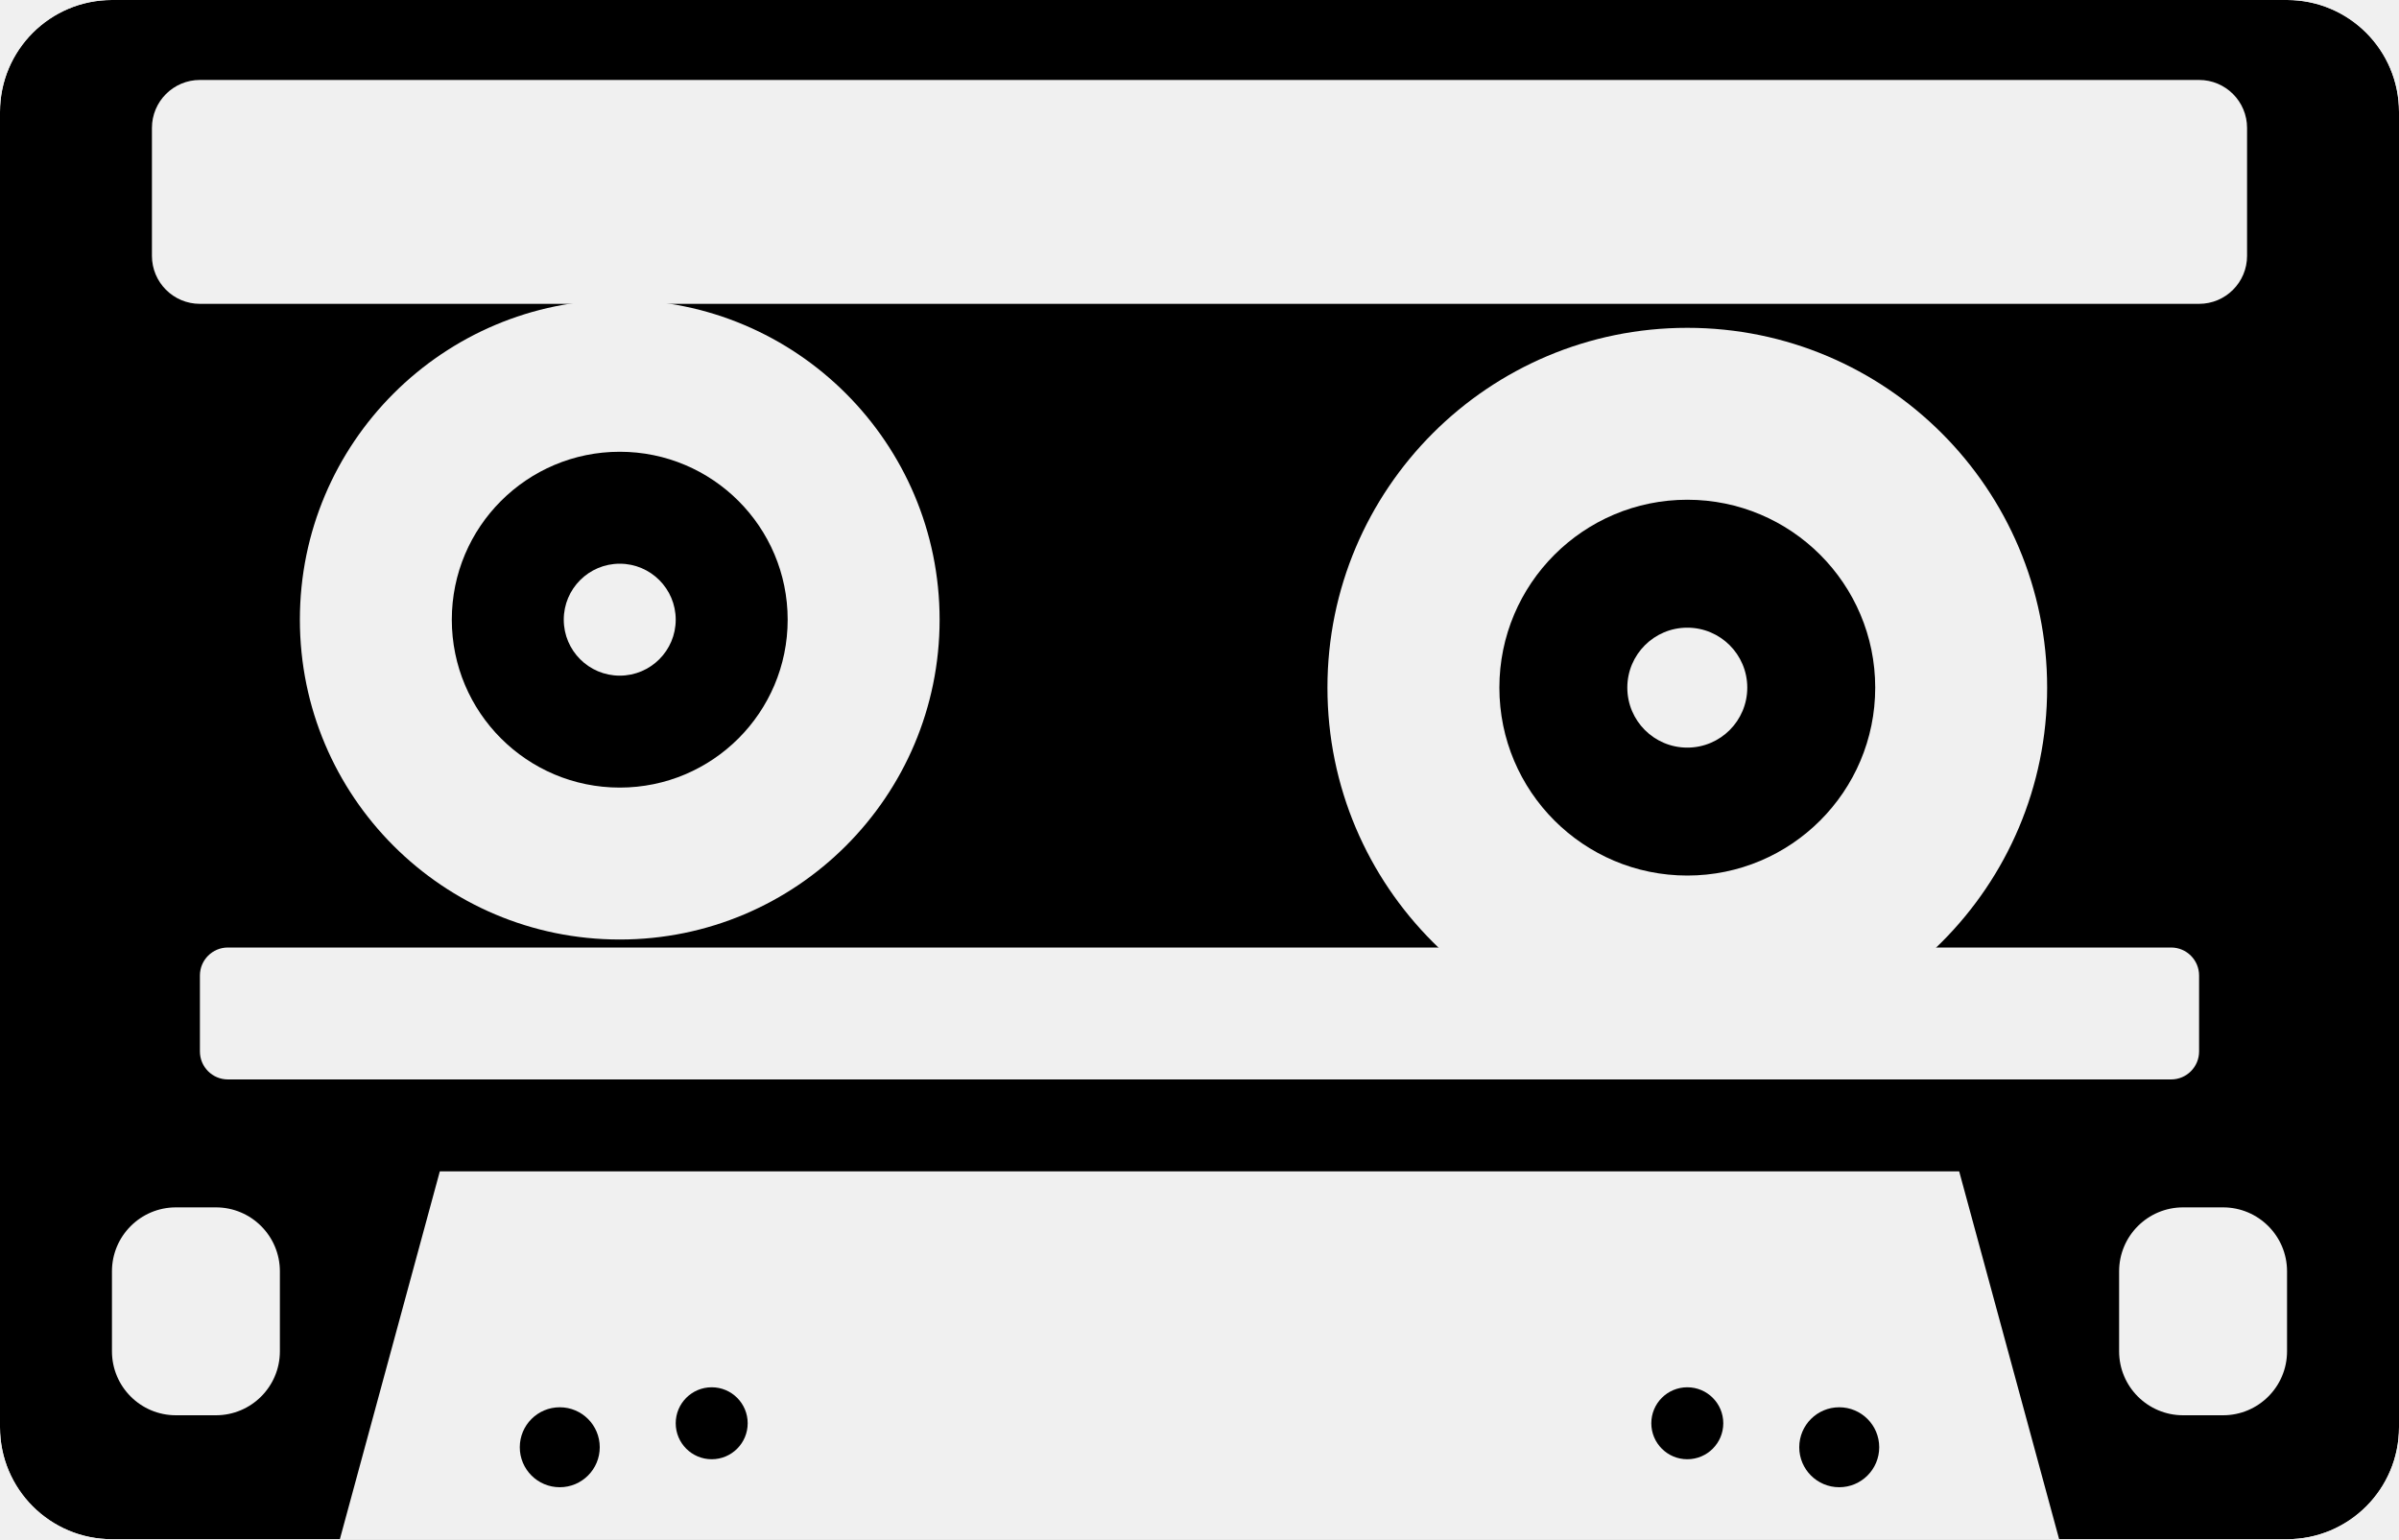
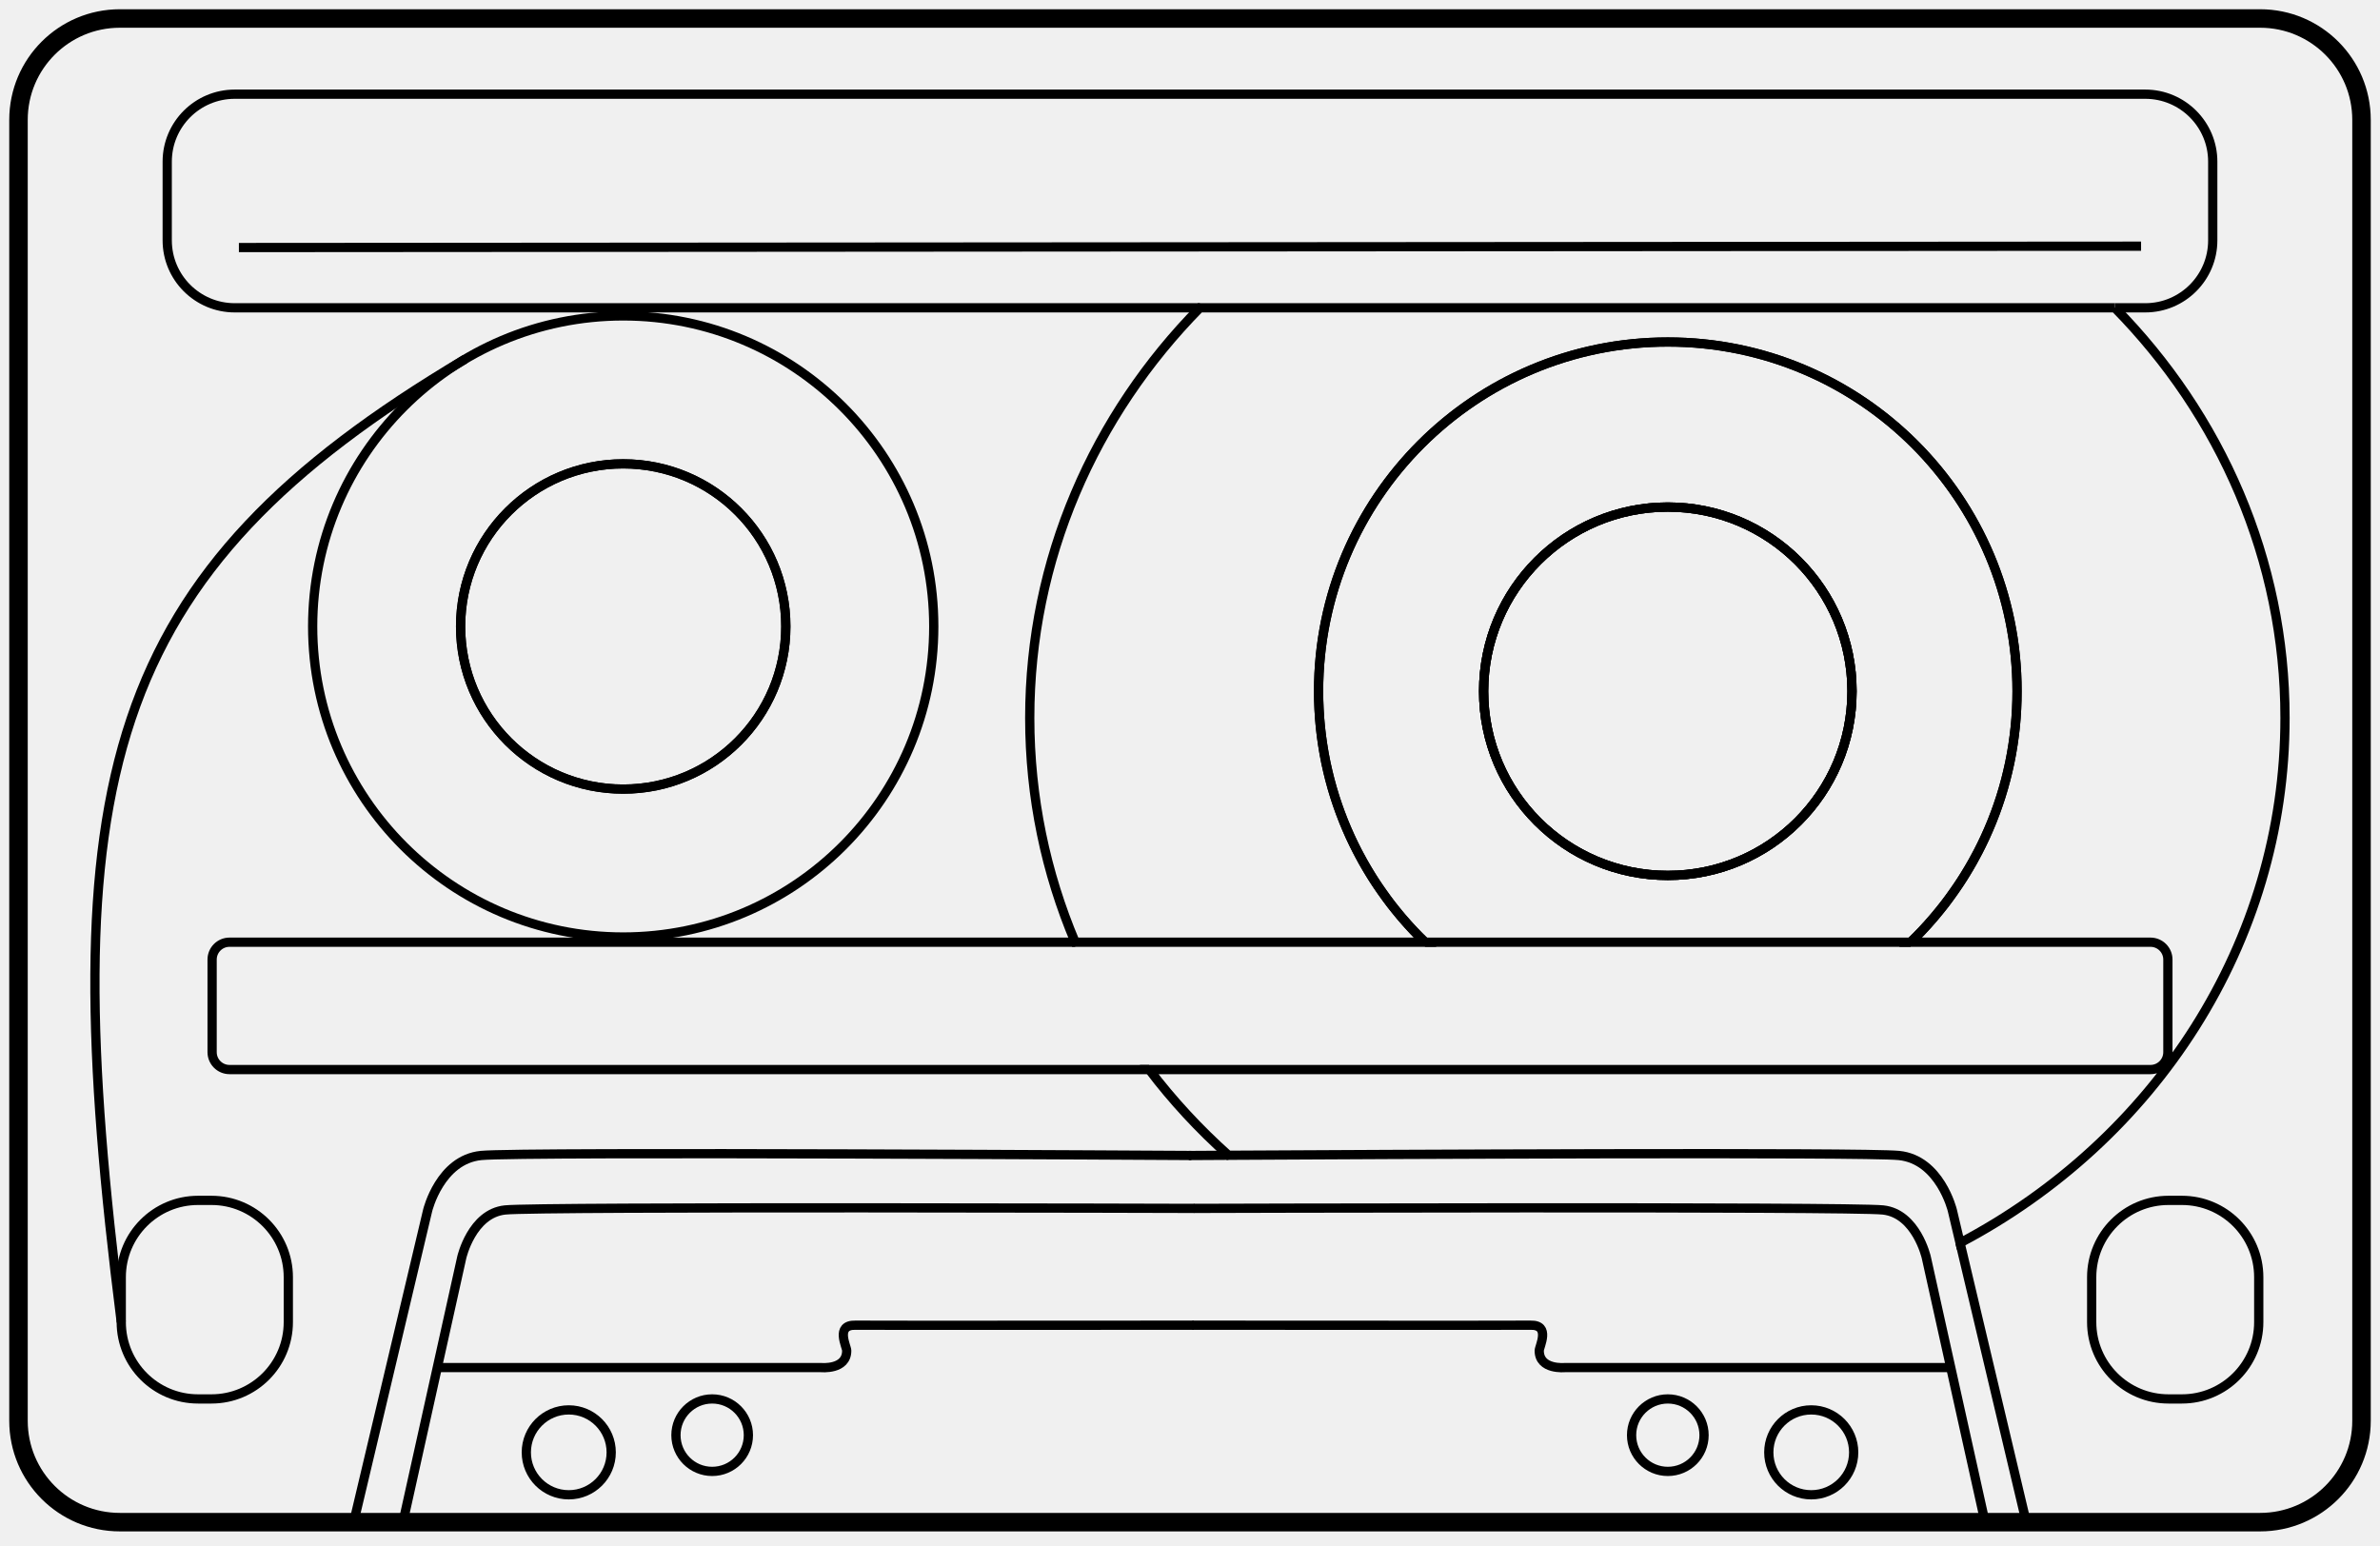
- <svg xmlns="http://www.w3.org/2000/svg" viewBox="0 0 600 385">
-   <defs>
-     <mask id="casete">
-       <rect x="0" y="0" width="600" height="385" rx="28" fill="#fff" />
-       <rect x="38" y="20" width="524" height="56" rx="12" fill="#000" />
-       <circle cx="155" cy="155" r="80" fill="#000" />
-       <circle cx="155" cy="155" r="42" fill="#fff" />
-       <circle cx="155" cy="155" r="14" fill="#000" />
-       <circle cx="422" cy="172" r="90" fill="#000" />
-       <circle cx="422" cy="172" r="47" fill="#fff" />
-       <circle cx="422" cy="172" r="15" fill="#000" />
-       <rect x="50" y="237" width="500" height="33" rx="7" fill="#000" />
-       <path d="M110 293 H490 L515 385 H85 Z" fill="#000" />
-       <circle cx="140" cy="362" r="10" fill="#fff" />
-       <circle cx="178" cy="356" r="9" fill="#fff" />
-       <circle cx="422" cy="356" r="9" fill="#fff" />
-       <circle cx="460" cy="362" r="10" fill="#fff" />
-       <rect x="28" y="302" width="42" height="52" rx="16" fill="#000" />
-       <rect x="530" y="302" width="42" height="52" rx="16" fill="#000" />
-     </mask>
-   </defs>
-   <rect x="0" y="0" width="600" height="385" rx="28" fill="#000" mask="url(#casete)" />
+ <svg xmlns="http://www.w3.org/2000/svg" viewBox="0 0 772.40 501.68">
+   <g fill="none" stroke="#000">
+     <path d="M703.77 454.02L708.11 454.02C721.89 454.02 733.05 442.86 733.05 429.09L733.05 414.52C733.05 400.74 721.89 389.58 708.11 389.58L703.77 389.58C689.99 389.58 678.83 400.74 678.83 414.52L678.83 429.09C678.83 442.86 689.99 454.02 703.77 454.02" stroke-width="3" stroke-linecap="butt" stroke-linejoin="miter" />
+     <path d="M733.50 494.01L38.90 494.01C20.73 494.01 6.00 479.28 6.00 461.11L6.00 38.90C6.00 20.73 20.73 6.00 38.90 6.00L733.50 6.00C751.67 6.00 766.40 20.73 766.40 38.90L766.40 461.11C766.40 479.28 751.67 494.01 733.50 494.01" stroke-width="6" stroke-linecap="butt" stroke-linejoin="miter" />
+     <path d="M389.41 99.90L76.18 99.90C64.08 99.90 54.27 90.09 54.27 78.00L54.27 52.47C54.27 40.37 64.08 30.57 76.18 30.57L696.22 30.57C708.31 30.57 718.12 40.37 718.12 52.47L718.12 78.00C718.12 90.09 708.31 99.90 696.22 99.90L686.35 99.90" stroke-width="3" stroke-linecap="butt" stroke-linejoin="miter" />
+     <path d="M77.53 80.34L412.04 80.10L663.48 79.92L694.86 79.90" stroke-width="3" stroke-linecap="butt" stroke-linejoin="miter" />
+     <path d="M202.25 256.10C173.11 256.10 149.48 232.47 149.48 203.32C149.48 174.17 173.11 150.54 202.25 150.54C231.40 150.54 255.03 174.17 255.03 203.32C255.03 232.47 231.40 256.10 202.25 256.10M202.25 102.53C146.59 102.53 101.47 147.66 101.47 203.32C101.47 258.98 146.59 304.10 202.25 304.10C257.92 304.10 303.04 258.98 303.04 203.32C303.04 147.66 257.92 102.53 202.25 102.53" stroke-width="3" stroke-linecap="butt" stroke-linejoin="miter" />
+     <path d="M255.03 203.32C255.03 232.47 231.40 256.10 202.25 256.10C173.11 256.10 149.48 232.47 149.48 203.32C149.48 174.17 173.11 150.54 202.25 150.54C231.40 150.54 255.03 174.17 255.03 203.32" stroke-width="3" stroke-linecap="butt" stroke-linejoin="miter" />
+     <path d="M198.36 471.36C198.36 478.97 192.19 485.13 184.59 485.13C176.98 485.13 170.81 478.97 170.81 471.36C170.81 463.75 176.98 457.58 184.59 457.58C192.19 457.58 198.36 463.75 198.36 471.36" stroke-width="3" stroke-linecap="butt" stroke-linejoin="miter" />
+     <path d="M242.88 465.78C242.88 472.28 237.62 477.54 231.12 477.54C224.63 477.54 219.37 472.28 219.37 465.78C219.37 459.29 224.63 454.02 231.12 454.02C237.62 454.02 242.88 459.29 242.88 465.78" stroke-width="3" stroke-linecap="butt" stroke-linejoin="miter" />
+     <path d="M574.04 471.36C574.04 478.97 580.20 485.13 587.81 485.13C595.42 485.13 601.59 478.97 601.59 471.36C601.59 463.75 595.42 457.58 587.81 457.58C580.20 457.58 574.04 463.75 574.04 471.36" stroke-width="3" stroke-linecap="butt" stroke-linejoin="miter" />
+     <path d="M529.51 465.78C529.51 472.28 534.78 477.54 541.27 477.54C547.77 477.54 553.03 472.28 553.03 465.78C553.03 459.29 547.77 454.02 541.27 454.02C534.78 454.02 529.51 459.29 529.51 465.78" stroke-width="3" stroke-linecap="butt" stroke-linejoin="miter" />
+     <path d="M601.05 224.34C601.05 257.35 574.29 284.12 541.27 284.12C508.26 284.12 481.49 257.35 481.49 224.34C481.49 191.33 508.26 164.56 541.27 164.56C574.29 164.56 601.05 191.33 601.05 224.34" stroke-width="3" stroke-linecap="butt" stroke-linejoin="miter" />
+     <path d="M686.35 99.90L389.41 99.90C355.16 134.69 334.19 181.50 334.19 233.01C334.19 258.75 339.43 283.31 348.94 305.79L462.46 305.79C461.78 305.14 461.12 304.49 460.49 303.83C459.93 303.27 459.38 302.69 458.83 302.11C458.56 301.83 458.29 301.55 458.04 301.26C457.63 300.83 457.23 300.39 456.84 299.95C456.71 299.82 456.60 299.69 456.50 299.56C456.02 299.03 455.55 298.49 455.09 297.95C454.89 297.73 454.71 297.51 454.53 297.29C454.07 296.75 453.62 296.20 453.18 295.65C453.11 295.57 453.04 295.50 452.99 295.42C452.51 294.83 452.03 294.23 451.56 293.62C451.39 293.40 451.22 293.17 451.05 292.95C450.68 292.47 450.32 291.99 449.97 291.50C449.76 291.23 449.55 290.95 449.37 290.67C449.06 290.27 448.77 289.86 448.50 289.45C448.18 289.01 447.87 288.56 447.57 288.11C447.35 287.81 447.15 287.51 446.95 287.20C446.71 286.85 446.48 286.50 446.25 286.14C445.95 285.70 445.67 285.25 445.38 284.79C445.11 284.37 444.85 283.94 444.59 283.51C444.23 282.93 443.87 282.34 443.53 281.75C443.10 281.03 442.69 280.31 442.28 279.58C442.20 279.44 442.13 279.31 442.06 279.17C441.77 278.67 441.50 278.17 441.24 277.66C440.99 277.22 440.76 276.77 440.53 276.32C440.16 275.62 439.81 274.91 439.46 274.20C439.16 273.60 438.87 272.99 438.59 272.38C438.45 272.09 438.31 271.78 438.17 271.48C437.91 270.92 437.66 270.36 437.42 269.79C437.32 269.59 437.23 269.39 437.15 269.18C436.87 268.55 436.61 267.92 436.35 267.28C436.22 266.98 436.10 266.68 435.98 266.37C435.76 265.83 435.55 265.28 435.35 264.73C435.22 264.43 435.10 264.11 434.99 263.80C434.75 263.17 434.52 262.52 434.30 261.88C434.23 261.70 434.16 261.51 434.10 261.31C433.85 260.60 433.62 259.89 433.39 259.18C433.32 258.96 433.25 258.75 433.18 258.53C433.02 258.03 432.86 257.53 432.72 257.02C432.57 256.53 432.42 256.04 432.28 255.55C432.19 255.24 432.11 254.93 432.03 254.62C431.87 254.06 431.72 253.50 431.57 252.94C431.36 252.12 431.15 251.30 430.96 250.47C430.79 249.75 430.62 249.03 430.47 248.30C430.41 248.03 430.35 247.75 430.29 247.47C430.15 246.77 430.01 246.06 429.88 245.36C429.84 245.15 429.80 244.94 429.76 244.73C429.68 244.32 429.61 243.91 429.55 243.50C429.43 242.87 429.33 242.24 429.24 241.60C428.96 239.81 428.73 238.00 428.54 236.18C428.48 235.64 428.43 235.09 428.39 234.55C428.34 234.06 428.30 233.56 428.26 233.06C428.19 232.10 428.13 231.14 428.08 230.17C427.98 228.24 427.93 226.30 427.93 224.34C427.93 161.74 478.67 111.00 541.27 111.00C603.87 111.00 654.61 161.74 654.61 224.34C654.61 226.30 654.56 228.24 654.46 230.17C654.41 231.14 654.35 232.10 654.28 233.06C654.24 233.56 654.20 234.06 654.15 234.55C654.11 235.09 654.06 235.64 654.00 236.18C653.81 238.00 653.58 239.81 653.30 241.60C653.21 242.24 653.11 242.87 652.99 243.50C652.93 243.91 652.86 244.32 652.78 244.73C652.74 244.94 652.70 245.15 652.66 245.36C652.53 246.06 652.39 246.77 652.25 247.47C652.19 247.75 652.13 248.03 652.07 248.30C651.92 249.03 651.75 249.75 651.58 250.47C651.39 251.30 651.18 252.12 650.97 252.94C650.82 253.50 650.67 254.06 650.51 254.62C650.43 254.93 650.35 255.24 650.26 255.55C650.12 256.04 649.97 256.53 649.82 257.02C649.68 257.53 649.52 258.03 649.36 258.53C649.29 258.75 649.22 258.96 649.15 259.18C648.92 259.89 648.69 260.60 648.44 261.31C648.38 261.51 648.31 261.70 648.24 261.88C648.02 262.52 647.79 263.17 647.55 263.80C647.44 264.11 647.32 264.43 647.19 264.73C646.99 265.28 646.78 265.83 646.56 266.37C646.44 266.68 646.32 266.98 646.19 267.28C645.93 267.92 645.67 268.55 645.39 269.18C645.31 269.39 645.22 269.59 645.12 269.79C644.88 270.36 644.63 270.92 644.37 271.48C644.23 271.78 644.09 272.09 643.95 272.38C643.67 272.99 643.38 273.60 643.08 274.20C642.73 274.91 642.38 275.62 642.01 276.32C641.78 276.77 641.55 277.22 641.30 277.66C641.04 278.17 640.77 278.67 640.48 279.17C640.41 279.31 640.34 279.44 640.26 279.58C639.85 280.31 639.44 281.03 639.01 281.75C638.67 282.34 638.31 282.93 637.95 283.51C637.69 283.94 637.43 284.37 637.16 284.79C636.87 285.25 636.59 285.70 636.29 286.14C636.06 286.50 635.83 286.85 635.59 287.20C635.39 287.51 635.19 287.81 634.97 288.11C634.67 288.56 634.36 289.01 634.04 289.45C633.77 289.86 633.48 290.27 633.17 290.67C632.99 290.95 632.78 291.23 632.57 291.50C632.22 291.99 631.86 292.47 631.49 292.95C631.32 293.17 631.15 293.40 630.98 293.62C630.51 294.23 630.03 294.83 629.55 295.42C629.50 295.50 629.43 295.57 629.36 295.65C628.92 296.20 628.47 296.75 628.01 297.29C627.83 297.51 627.65 297.73 627.45 297.95C626.99 298.49 626.52 299.03 626.04 299.56C625.94 299.69 625.83 299.82 625.70 299.95C625.31 300.39 624.91 300.83 624.50 301.26C624.25 301.54 623.99 301.83 623.71 302.11C623.16 302.69 622.61 303.27 622.05 303.83C621.42 304.49 620.76 305.14 620.08 305.79L697.91 305.79C701.03 305.79 703.56 308.31 703.56 311.43L703.56 341.48C703.56 344.59 701.03 347.12 697.91 347.12L372.94 347.12C380.57 357.16 389.19 366.48 398.66 374.94C445.52 374.67 604.90 373.88 616.27 375.01C629.60 376.34 633.60 392.79 633.60 392.79L636.11 403.38C698.98 370.29 741.57 306.40 741.57 233.01C741.57 181.50 720.60 134.69 686.35 99.90" stroke-width="3" stroke-linecap="butt" stroke-linejoin="miter" />
+     <path d="M620.08 305.79C620.76 305.14 621.42 304.49 622.05 303.83C622.61 303.27 623.16 302.69 623.71 302.11C623.99 301.83 624.25 301.54 624.50 301.26C624.91 300.83 625.31 300.39 625.70 299.95C625.83 299.82 625.94 299.69 626.04 299.56C626.52 299.03 626.99 298.49 627.45 297.95C627.65 297.73 627.83 297.51 628.01 297.29C628.47 296.75 628.92 296.20 629.36 295.65C629.43 295.57 629.50 295.50 629.55 295.42C630.03 294.83 630.51 294.23 630.98 293.62C631.15 293.40 631.32 293.17 631.49 292.95C631.86 292.47 632.22 291.99 632.57 291.50C632.78 291.23 632.99 290.95 633.17 290.67C633.48 290.27 633.77 289.86 634.04 289.45C634.36 289.01 634.67 288.56 634.97 288.11C635.19 287.81 635.39 287.51 635.59 287.20C635.83 286.85 636.06 286.50 636.29 286.14C636.59 285.70 636.87 285.25 637.16 284.79C637.43 284.37 637.69 283.94 637.95 283.51C638.31 282.93 638.67 282.34 639.01 281.75C639.44 281.03 639.85 280.31 640.26 279.58C640.34 279.44 640.41 279.31 640.48 279.17C640.77 278.67 641.04 278.17 641.30 277.66C641.55 277.22 641.78 276.77 642.01 276.32C642.38 275.62 642.73 274.91 643.08 274.20C643.38 273.60 643.67 272.99 643.95 272.38C644.09 272.09 644.23 271.78 644.37 271.48C644.63 270.92 644.88 270.36 645.12 269.79C645.22 269.59 645.31 269.39 645.39 269.18C645.67 268.55 645.93 267.92 646.19 267.28C646.32 266.98 646.44 266.68 646.56 266.37C646.78 265.83 646.99 265.28 647.19 264.73C647.32 264.43 647.44 264.11 647.55 263.80C647.79 263.17 648.02 262.52 648.24 261.88C648.31 261.70 648.38 261.51 648.44 261.31C648.69 260.60 648.92 259.89 649.15 259.18C649.22 258.96 649.29 258.75 649.36 258.53C649.52 258.03 649.68 257.53 649.82 257.02C649.97 256.53 650.12 256.04 650.26 255.55C650.35 255.24 650.43 254.93 650.51 254.62C650.67 254.06 650.82 253.50 650.97 252.94C651.18 252.12 651.39 251.30 651.58 250.47C651.75 249.75 651.92 249.03 652.07 248.30C652.13 248.03 652.19 247.75 652.25 247.47C652.39 246.77 652.53 246.06 652.66 245.36C652.70 245.15 652.74 244.94 652.78 244.73C652.86 244.32 652.93 243.91 652.99 243.50C653.11 242.87 653.21 242.24 653.30 241.60C653.58 239.81 653.81 238.00 654.00 236.18C654.06 235.64 654.11 235.09 654.15 234.55C654.20 234.06 654.24 233.56 654.28 233.06C654.35 232.10 654.41 231.14 654.46 230.17C654.56 228.24 654.61 226.30 654.61 224.34C654.61 161.74 603.87 111.00 541.27 111.00C478.67 111.00 427.93 161.74 427.93 224.34C427.93 226.30 427.98 228.24 428.08 230.17C428.13 231.14 428.19 232.10 428.26 233.06C428.30 233.56 428.34 234.06 428.39 234.55C428.43 235.09 428.48 235.64 428.54 236.18C428.73 238.00 428.96 239.81 429.24 241.60C429.33 242.24 429.43 242.87 429.55 243.50C429.61 243.91 429.68 244.32 429.76 244.73C429.80 244.94 429.84 245.15 429.88 245.36C430.01 246.06 430.15 246.77 430.29 247.47C430.35 247.75 430.41 248.03 430.47 248.30C430.62 249.03 430.79 249.75 430.96 250.47C431.15 251.30 431.36 252.12 431.57 252.94C431.72 253.50 431.87 254.06 432.03 254.62C432.11 254.93 432.19 255.24 432.28 255.55C432.42 256.04 432.57 256.53 432.72 257.02C432.86 257.53 433.02 258.03 433.18 258.53C433.25 258.75 433.32 258.96 433.39 259.18C433.62 259.89 433.85 260.60 434.10 261.31C434.16 261.51 434.23 261.70 434.30 261.88C434.52 262.52 434.75 263.17 434.99 263.80C435.10 264.11 435.22 264.43 435.35 264.73C435.55 265.28 435.76 265.83 435.98 266.37C436.10 266.68 436.22 266.98 436.35 267.28C436.61 267.92 436.87 268.55 437.15 269.18C437.23 269.39 437.32 269.59 437.42 269.79C437.66 270.36 437.91 270.92 438.17 271.48C438.31 271.78 438.45 272.09 438.59 272.38C438.87 272.99 439.16 273.60 439.46 274.20C439.81 274.91 440.16 275.62 440.53 276.32C440.76 276.77 440.99 277.22 441.24 277.66C441.50 278.17 441.77 278.67 442.06 279.17C442.13 279.31 442.20 279.44 442.28 279.58C442.69 280.31 443.10 281.03 443.53 281.75C443.87 282.34 444.23 282.93 444.59 283.51C444.85 283.94 445.11 284.37 445.38 284.79C445.67 285.25 445.95 285.70 446.25 286.14C446.48 286.50 446.71 286.85 446.95 287.20C447.15 287.51 447.35 287.81 447.57 288.11C447.87 288.56 448.18 289.01 448.50 289.45C448.77 289.86 449.06 290.27 449.37 290.67C449.55 290.95 449.76 291.23 449.97 291.50C450.32 291.99 450.68 292.47 451.05 292.95C451.22 293.17 451.39 293.40 451.56 293.62C452.03 294.23 452.51 294.83 452.99 295.42C453.04 295.50 453.11 295.57 453.18 295.65C453.62 296.20 454.07 296.75 454.53 297.29C454.71 297.51 454.89 297.73 455.09 297.95C455.55 298.49 456.02 299.03 456.50 299.56C456.60 299.69 456.71 299.82 456.84 299.95C457.23 300.39 457.63 300.83 458.04 301.26C458.29 301.55 458.56 301.83 458.83 302.11C459.38 302.69 459.93 303.27 460.49 303.83C461.12 304.49 461.78 305.14 462.46 305.79M541.27 164.56C574.29 164.56 601.05 191.33 601.05 224.34C601.05 257.35 574.29 284.12 541.27 284.12C508.26 284.12 481.49 257.35 481.49 224.34C481.49 191.33 508.26 164.56 541.27 164.56" stroke-width="3" stroke-linecap="butt" stroke-linejoin="miter" />
+     <path d="M601.05 224.34C601.05 257.35 574.29 284.12 541.27 284.12C508.26 284.12 481.49 257.35 481.49 224.34C481.49 191.33 508.26 164.56 541.27 164.56C574.29 164.56 601.05 191.33 601.05 224.34" stroke-width="3" stroke-linecap="butt" stroke-linejoin="miter" />
+     <path d="M114.80 494.01L138.80 392.79C138.80 392.79 142.80 376.34 156.13 375.01C169.46 373.68 386.60 375.01 386.60 375.01" stroke-width="3" stroke-linecap="butt" stroke-linejoin="miter" />
+     <path d="M385.79 375.01L386.39 375.01L386.60 375.01C388.28 374.99 392.49 374.97 398.66 374.94" stroke-width="3" stroke-linecap="butt" stroke-linejoin="miter" />
+     <path d="M657.60 494.01L636.11 403.38" stroke-width="3" stroke-linecap="butt" stroke-linejoin="miter" />
+     <path d="M130.41 495.68L149.86 408.08C149.86 408.08 153.10 393.84 163.90 392.69C174.70 391.53 387.60 392.18 387.60 392.18" stroke-width="3" stroke-linecap="butt" stroke-linejoin="miter" />
+     <path d="M644.60 495.68L625.15 408.08C625.15 408.08 621.91 393.84 611.11 392.69C600.31 391.53 387.41 392.18 387.41 392.18" stroke-width="3" stroke-linecap="butt" stroke-linejoin="miter" />
+     <path d="M141.92 443.84L266.46 443.84C266.46 443.84 274.81 444.68 274.79 438.34C274.79 436.98 270.96 429.93 277.62 430.09C280.79 430.17 387.41 430.09 387.41 430.09" stroke-width="3" stroke-linecap="butt" stroke-linejoin="miter" />
+     <path d="M632.41 443.84L507.87 443.84C507.87 443.84 499.52 444.68 499.54 438.34C499.54 436.98 503.37 429.93 496.70 430.09C493.54 430.17 386.92 430.09 386.92 430.09" stroke-width="3" stroke-linecap="butt" stroke-linejoin="miter" />
+     <path d="M68.63 454.02L64.28 454.02C50.51 454.02 39.35 442.86 39.35 429.09L39.35 414.52C39.35 400.74 50.51 389.58 64.28 389.58L68.63 389.58C82.40 389.58 93.57 400.74 93.57 414.52L93.57 429.09C93.57 442.86 82.40 454.02 68.63 454.02" stroke-width="3" stroke-linecap="butt" stroke-linejoin="miter" />
+     <path d="M348.94 305.79L74.48 305.79C71.36 305.79 68.84 308.31 68.84 311.43L68.84 341.48C68.84 344.59 71.36 347.12 74.48 347.12L372.94 347.12" stroke-width="3" stroke-linecap="butt" stroke-linejoin="miter" />
+     <path d="M620.08 305.79L462.46 305.79" stroke-width="3" stroke-linecap="butt" stroke-linejoin="miter" />
+     <path d="M39.35 429.09C17.13 253.68 32.90 186.57 150.91 116.58" stroke-width="3" stroke-linecap="butt" stroke-linejoin="miter" />
+   </g>
</svg>
